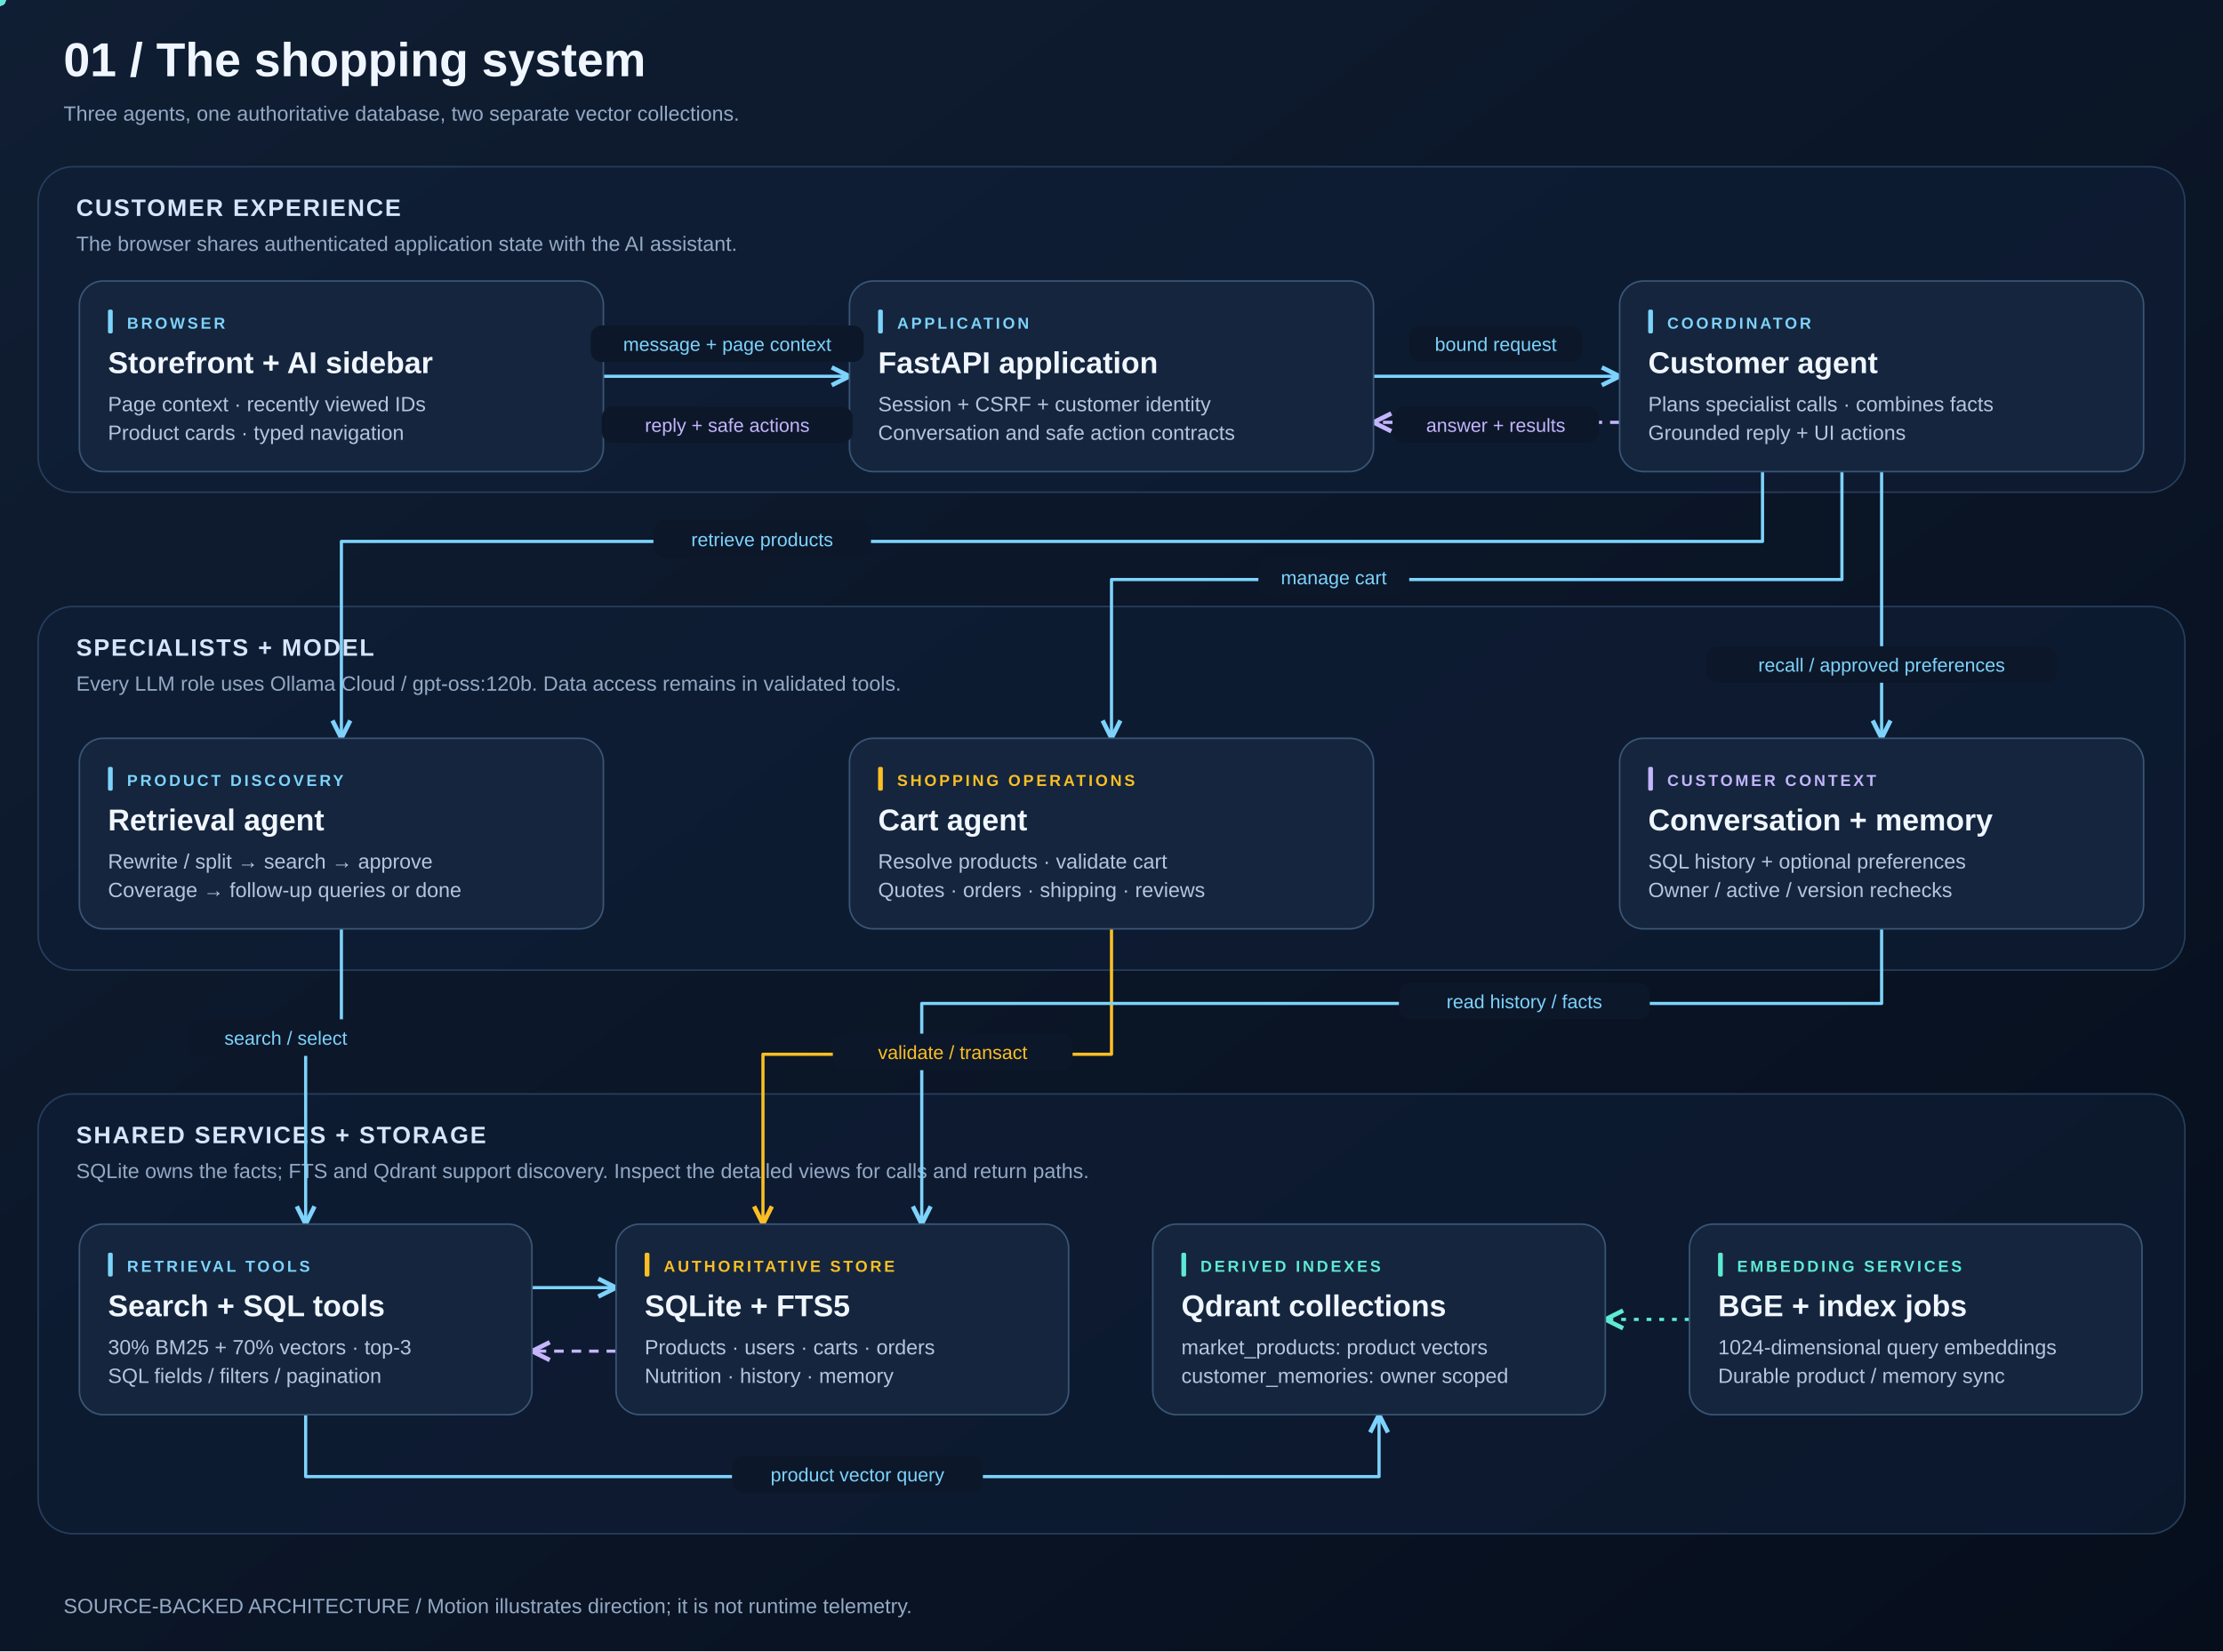
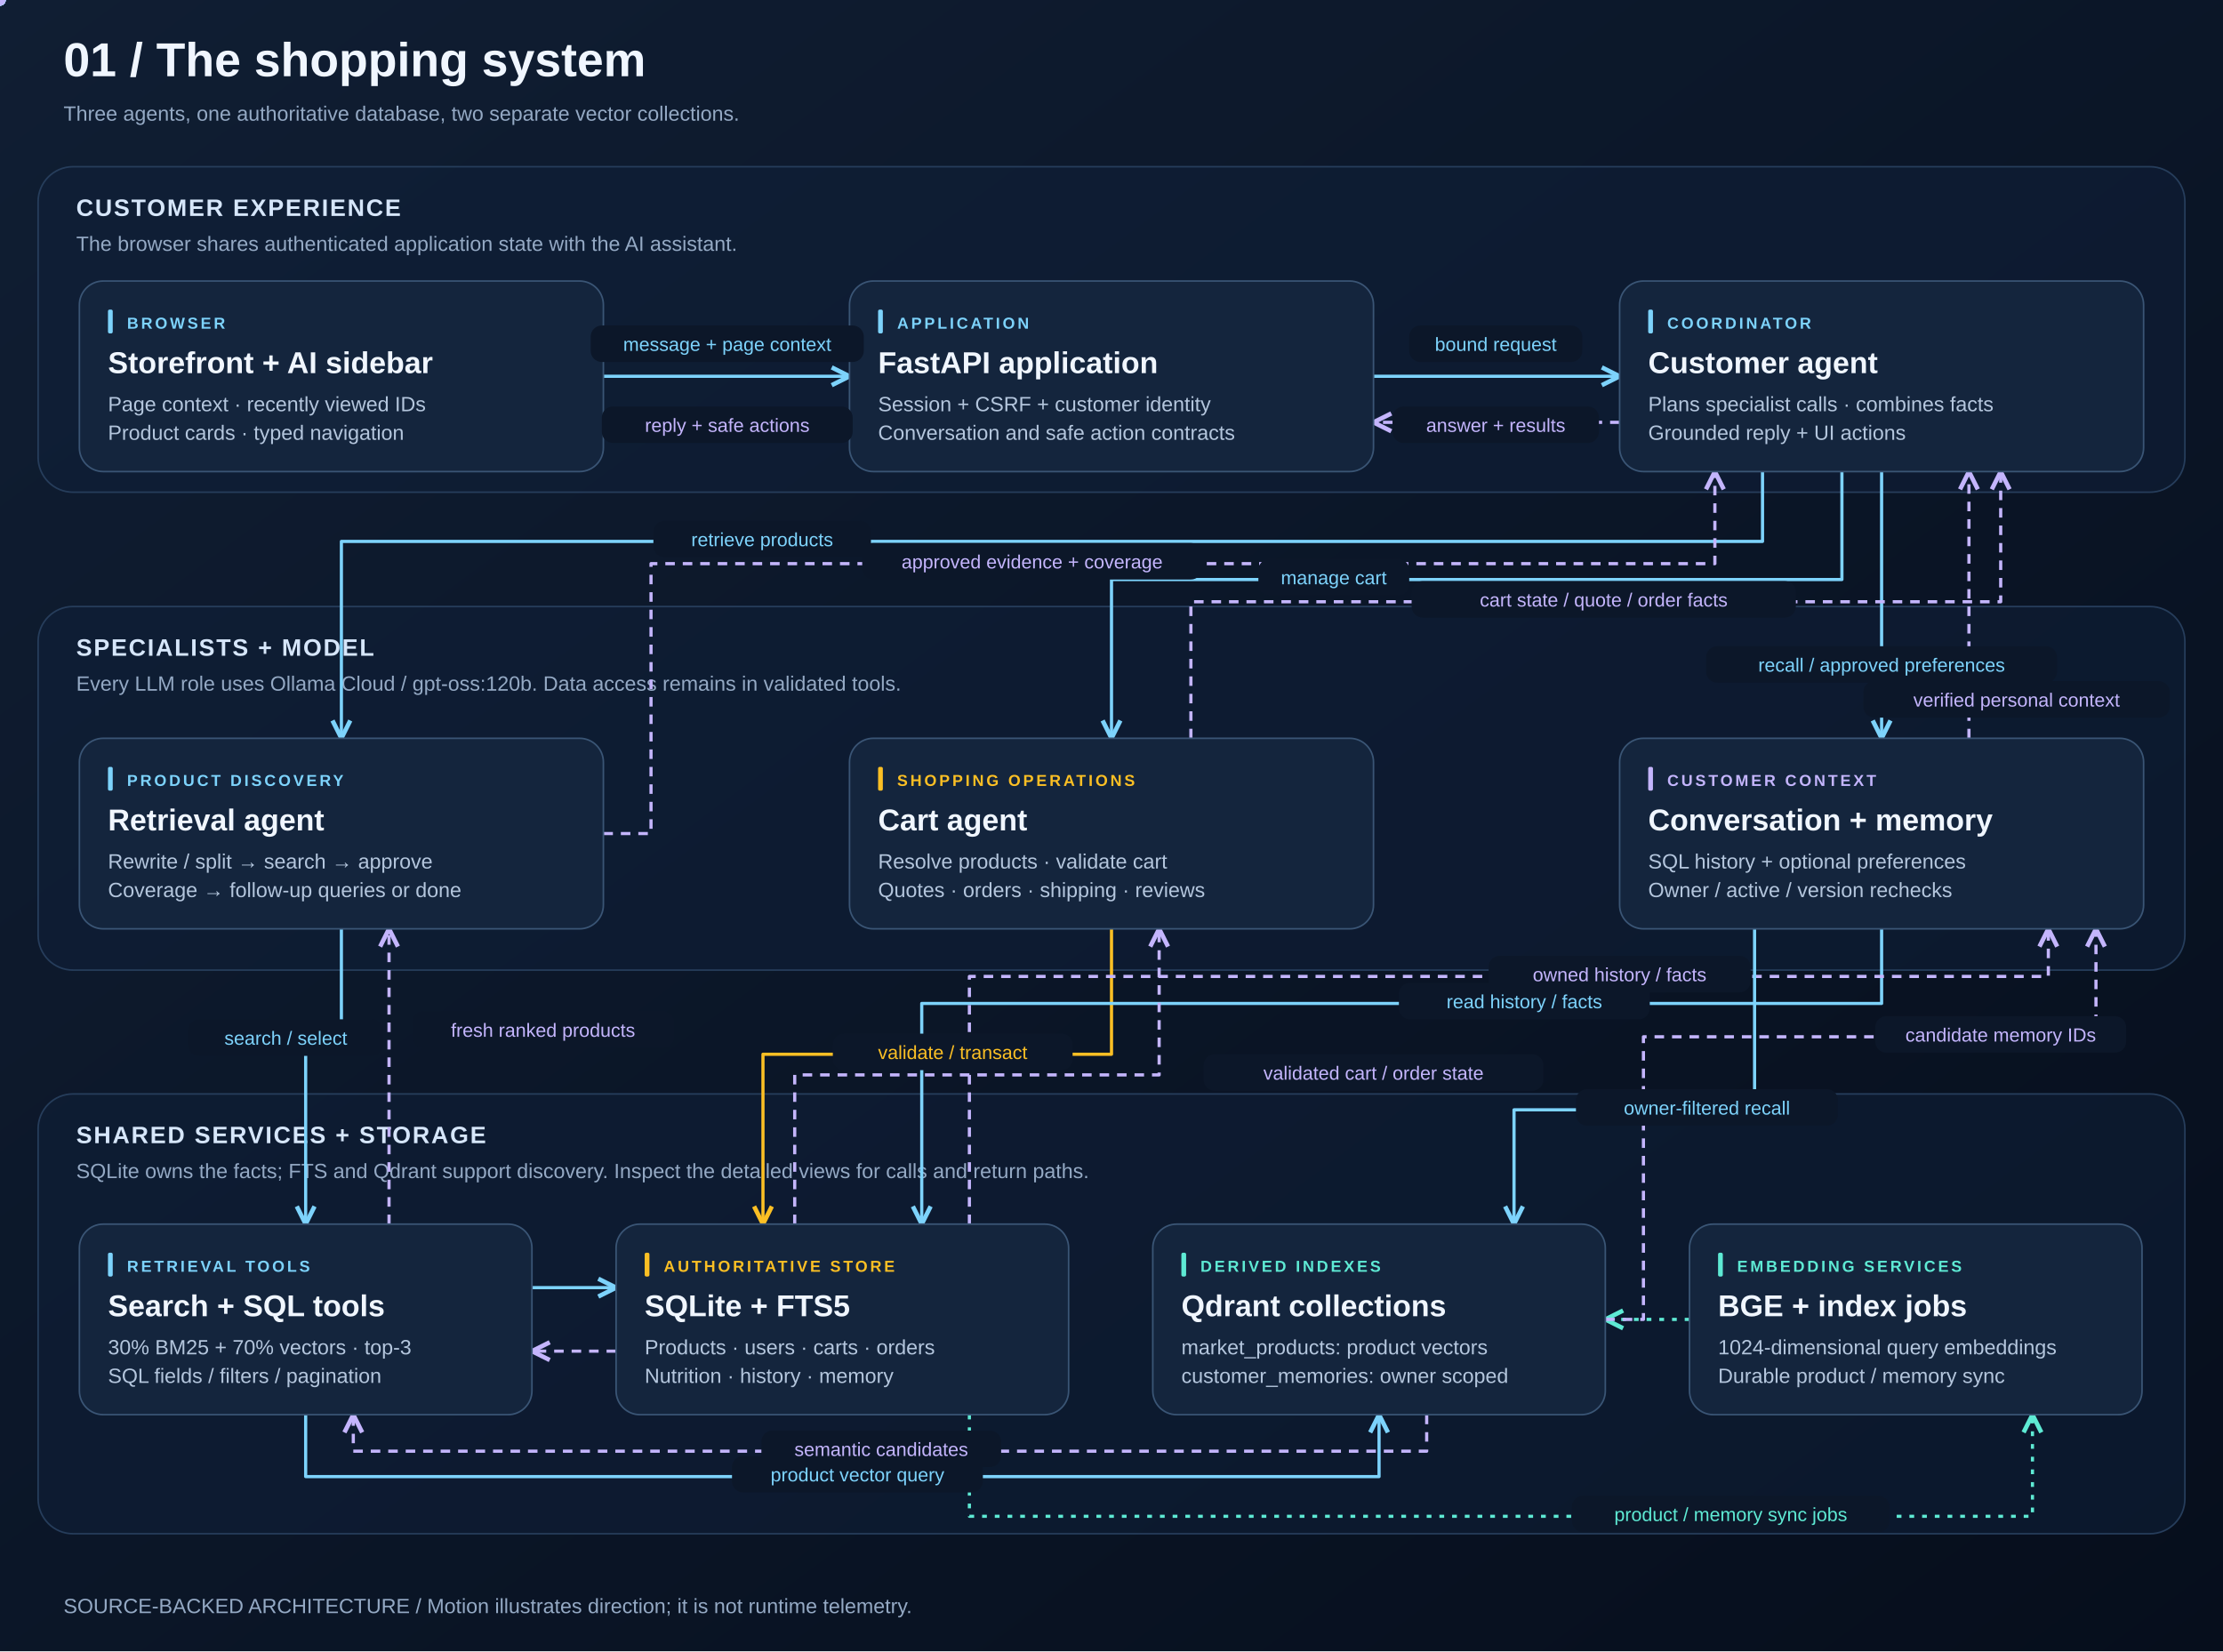
<svg xmlns="http://www.w3.org/2000/svg" viewBox="0 0 1400 1040" role="img" aria-labelledby="heading desc">
  <defs>
    <marker id="request" viewBox="0 0 10 10" refX="9" refY="5" markerWidth="7" markerHeight="7" orient="auto">
      <path d="M 1 1 L 9 5 L 1 9" fill="none" stroke="#7dd3fc" stroke-width="2" />
    </marker>
    <marker id="response" viewBox="0 0 10 10" refX="9" refY="5" markerWidth="7" markerHeight="7" orient="auto">
      <path d="M 1 1 L 9 5 L 1 9" fill="none" stroke="#c4b5fd" stroke-width="2" />
    </marker>
    <marker id="write" viewBox="0 0 10 10" refX="9" refY="5" markerWidth="7" markerHeight="7" orient="auto">
      <path d="M 1 1 L 9 5 L 1 9" fill="none" stroke="#fbbf24" stroke-width="2" />
    </marker>
    <marker id="sync" viewBox="0 0 10 10" refX="9" refY="5" markerWidth="7" markerHeight="7" orient="auto">
      <path d="M 1 1 L 9 5 L 1 9" fill="none" stroke="#5eead4" stroke-width="2" />
    </marker>
    <linearGradient id="bg" x2="1" y2="1">
      <stop stop-color="#101e33" />
      <stop offset="1" stop-color="#060e1c" />
    </linearGradient>
  </defs>
  <style>
text{font-family:system-ui,-apple-system,Arial,sans-serif}.heading{fill:#f0f6ff;font-size:30px;font-weight:700}.muted{fill:#94a9c4;font-size:13px}.lane{fill:#102039;fill-opacity:.55;stroke:#263d5b}.lane-title{fill:#d6e6fa;font-size:15px;font-weight:600;letter-spacing:1px}.card{fill:#14253d;stroke:#3a5575}.title{fill:#f0f6ff;font-size:19px;font-weight:650}.body{fill:#b4c6dd;font-size:13px}.tag{font-size:10px;font-weight:700;letter-spacing:1.6px}.node:hover .card,.node:focus .card{stroke:#e2e8f0;stroke-width:2}.flow{fill:none;stroke-width:2;stroke-linejoin:round}.response .flow{stroke-dasharray:6 5}.sync .flow{stroke-dasharray:3 5}.edge-label{font-size:12px}@media(prefers-reduced-motion:reduce){.signal{display:none}}
</style>
  <rect width="1400" height="1040" fill="url(#bg)" />
  <text class="heading" x="40" y="48">01 / The shopping system</text>
  <text class="muted" x="40" y="76">Three agents, one authoritative database, two separate vector collections.</text>
  <rect class="lane" x="24" y="105" width="1352" height="205" rx="22" />
  <text class="lane-title" x="48" y="136">CUSTOMER EXPERIENCE</text>
  <text class="muted" x="48" y="158">The browser shares authenticated application state with the AI assistant.</text>
  <rect class="lane" x="24" y="382" width="1352" height="229" rx="22" />
  <text class="lane-title" x="48" y="413">SPECIALISTS + MODEL</text>
  <text class="muted" x="48" y="435">Every LLM role uses Ollama Cloud / gpt-oss:120b. Data access remains in validated tools.</text>
  <rect class="lane" x="24" y="689" width="1352" height="277" rx="22" />
  <text class="lane-title" x="48" y="720">SHARED SERVICES + STORAGE</text>
  <text class="muted" x="48" y="742">SQLite owns the facts; FTS and Qdrant support discovery. Inspect the detailed views for calls and return paths.</text>
-   <g class="connection request">
+   <g class="connection request" data-from="browser" data-to="api" data-kind="request">
    <path class="flow" d="M 380 237 L 535 237" stroke="#7dd3fc" marker-end="url(#request)" />
    <circle class="signal" r="3.5" fill="#7dd3fc">
-       <animateMotion dur="3.5s" repeatCount="indefinite" path="M 380 237 L 535 237" />
-     </circle>
-   </g>
-   <g class="connection response">
+       <animateMotion dur="3.5s" begin="0s" repeatCount="indefinite" path="M 380 237 L 535 237" />
+     </circle>
+   </g>
+   <g class="connection response" data-from="api" data-to="browser" data-kind="response">
    <path class="flow" d="M 535 266 L 380 266" stroke="#c4b5fd" marker-end="url(#response)" />
    <circle class="signal" r="3.5" fill="#c4b5fd">
-       <animateMotion dur="3.5s" repeatCount="indefinite" path="M 535 266 L 380 266" />
-     </circle>
-   </g>
-   <g class="connection request">
+       <animateMotion dur="3.5s" begin="1.75s" repeatCount="indefinite" path="M 535 266 L 380 266" />
+     </circle>
+   </g>
+   <g class="connection request" data-from="api" data-to="customer" data-kind="request">
    <path class="flow" d="M 865 237 L 1020 237" stroke="#7dd3fc" marker-end="url(#request)" />
    <circle class="signal" r="3.5" fill="#7dd3fc">
-       <animateMotion dur="3.5s" repeatCount="indefinite" path="M 865 237 L 1020 237" />
-     </circle>
-   </g>
-   <g class="connection response">
+       <animateMotion dur="3.5s" begin="0s" repeatCount="indefinite" path="M 865 237 L 1020 237" />
+     </circle>
+   </g>
+   <g class="connection response" data-from="customer" data-to="api" data-kind="response">
    <path class="flow" d="M 1020 266 L 865 266" stroke="#c4b5fd" marker-end="url(#response)" />
    <circle class="signal" r="3.5" fill="#c4b5fd">
-       <animateMotion dur="3.5s" repeatCount="indefinite" path="M 1020 266 L 865 266" />
-     </circle>
-   </g>
-   <g class="connection request">
+       <animateMotion dur="3.5s" begin="1.75s" repeatCount="indefinite" path="M 1020 266 L 865 266" />
+     </circle>
+   </g>
+   <g class="connection request" data-from="customer" data-to="retrieval" data-kind="request">
    <path class="flow" d="M 1110 297 L 1110 341 L 215 341 L 215 465" stroke="#7dd3fc" marker-end="url(#request)" />
    <circle class="signal" r="3.5" fill="#7dd3fc">
-       <animateMotion dur="3.5s" repeatCount="indefinite" path="M 1110 297 L 1110 341 L 215 341 L 215 465" />
-     </circle>
-   </g>
-   <g class="connection request">
+       <animateMotion dur="3.5s" begin="0s" repeatCount="indefinite" path="M 1110 297 L 1110 341 L 215 341 L 215 465" />
+     </circle>
+   </g>
+   <g class="connection request" data-from="customer" data-to="cart" data-kind="request">
    <path class="flow" d="M 1160 297 L 1160 365 L 700 365 L 700 465" stroke="#7dd3fc" marker-end="url(#request)" />
    <circle class="signal" r="3.5" fill="#7dd3fc">
-       <animateMotion dur="3.5s" repeatCount="indefinite" path="M 1160 297 L 1160 365 L 700 365 L 700 465" />
-     </circle>
-   </g>
-   <g class="connection request">
+       <animateMotion dur="3.5s" begin="0s" repeatCount="indefinite" path="M 1160 297 L 1160 365 L 700 365 L 700 465" />
+     </circle>
+   </g>
+   <g class="connection request" data-from="customer" data-to="memory" data-kind="request">
    <path class="flow" d="M 1185 297 L 1185 465" stroke="#7dd3fc" marker-end="url(#request)" />
    <circle class="signal" r="3.5" fill="#7dd3fc">
-       <animateMotion dur="3.5s" repeatCount="indefinite" path="M 1185 297 L 1185 465" />
-     </circle>
-   </g>
-   <g class="connection request">
+       <animateMotion dur="3.5s" begin="0s" repeatCount="indefinite" path="M 1185 297 L 1185 465" />
+     </circle>
+   </g>
+   <g class="connection request" data-from="retrieval" data-to="search" data-kind="request">
    <path class="flow" d="M 215 585 L 215 644 L 192.5 644 L 192.5 771" stroke="#7dd3fc" marker-end="url(#request)" />
    <circle class="signal" r="3.5" fill="#7dd3fc">
-       <animateMotion dur="3.5s" repeatCount="indefinite" path="M 215 585 L 215 644 L 192.5 644 L 192.5 771" />
-     </circle>
-   </g>
-   <g class="connection write">
+       <animateMotion dur="3.5s" begin="0s" repeatCount="indefinite" path="M 215 585 L 215 644 L 192.5 644 L 192.5 771" />
+     </circle>
+   </g>
+   <g class="connection write" data-from="cart" data-to="sql" data-kind="write">
    <path class="flow" d="M 700 585 L 700 664 L 480.5 664 L 480.5 771" stroke="#fbbf24" marker-end="url(#write)" />
    <circle class="signal" r="3.5" fill="#fbbf24">
-       <animateMotion dur="3.5s" repeatCount="indefinite" path="M 700 585 L 700 664 L 480.5 664 L 480.5 771" />
-     </circle>
-   </g>
-   <g class="connection request">
+       <animateMotion dur="3.5s" begin="0s" repeatCount="indefinite" path="M 700 585 L 700 664 L 480.5 664 L 480.5 771" />
+     </circle>
+   </g>
+   <g class="connection request" data-from="memory" data-to="sql" data-kind="request">
    <path class="flow" d="M 1185 585 L 1185 632 L 580.5 632 L 580.5 771" stroke="#7dd3fc" marker-end="url(#request)" />
    <circle class="signal" r="3.5" fill="#7dd3fc">
-       <animateMotion dur="3.5s" repeatCount="indefinite" path="M 1185 585 L 1185 632 L 580.5 632 L 580.5 771" />
-     </circle>
-   </g>
-   <g class="connection request">
+       <animateMotion dur="3.5s" begin="0s" repeatCount="indefinite" path="M 1185 585 L 1185 632 L 580.5 632 L 580.5 771" />
+     </circle>
+   </g>
+   <g class="connection request" data-from="search" data-to="sql" data-kind="request">
    <path class="flow" d="M 335 811 L 388 811" stroke="#7dd3fc" marker-end="url(#request)" />
    <circle class="signal" r="3.5" fill="#7dd3fc">
-       <animateMotion dur="3.5s" repeatCount="indefinite" path="M 335 811 L 388 811" />
-     </circle>
-   </g>
-   <g class="connection response">
+       <animateMotion dur="3.5s" begin="0s" repeatCount="indefinite" path="M 335 811 L 388 811" />
+     </circle>
+   </g>
+   <g class="connection response" data-from="sql" data-to="search" data-kind="response">
    <path class="flow" d="M 388 851 L 335 851" stroke="#c4b5fd" marker-end="url(#response)" />
    <circle class="signal" r="3.5" fill="#c4b5fd">
-       <animateMotion dur="3.5s" repeatCount="indefinite" path="M 388 851 L 335 851" />
-     </circle>
-   </g>
-   <g class="connection request">
+       <animateMotion dur="3.5s" begin="1.75s" repeatCount="indefinite" path="M 388 851 L 335 851" />
+     </circle>
+   </g>
+   <g class="connection request" data-from="search" data-to="vectors" data-kind="request">
    <path class="flow" d="M 192.5 891 L 192.5 930 L 868.5 930 L 868.5 891" stroke="#7dd3fc" marker-end="url(#request)" />
    <circle class="signal" r="3.5" fill="#7dd3fc">
-       <animateMotion dur="3.5s" repeatCount="indefinite" path="M 192.5 891 L 192.5 930 L 868.5 930 L 868.5 891" />
-     </circle>
-   </g>
-   <g class="connection sync">
+       <animateMotion dur="3.5s" begin="0s" repeatCount="indefinite" path="M 192.5 891 L 192.5 930 L 868.5 930 L 868.5 891" />
+     </circle>
+   </g>
+   <g class="connection sync" data-from="indexing" data-to="vectors" data-kind="sync">
    <path class="flow" d="M 1064 831 L 1011 831" stroke="#5eead4" marker-end="url(#sync)" />
    <circle class="signal" r="3.5" fill="#5eead4">
-       <animateMotion dur="3.5s" repeatCount="indefinite" path="M 1064 831 L 1011 831" />
+       <animateMotion dur="3.5s" begin="0s" repeatCount="indefinite" path="M 1064 831 L 1011 831" />
+     </circle>
+   </g>
+   <g class="connection response" data-from="retrieval" data-to="customer" data-kind="response">
+     <path class="flow" d="M 380 525 L 410 525 L 410 355 L 1080 355 L 1080 297" stroke="#c4b5fd" marker-end="url(#response)" />
+     <circle class="signal" r="3.5" fill="#c4b5fd">
+       <animateMotion dur="3.5s" begin="1.75s" repeatCount="indefinite" path="M 380 525 L 410 525 L 410 355 L 1080 355 L 1080 297" />
+     </circle>
+   </g>
+   <g class="connection response" data-from="cart" data-to="customer" data-kind="response">
+     <path class="flow" d="M 750 465 L 750 379 L 1260 379 L 1260 297" stroke="#c4b5fd" marker-end="url(#response)" />
+     <circle class="signal" r="3.5" fill="#c4b5fd">
+       <animateMotion dur="3.5s" begin="1.75s" repeatCount="indefinite" path="M 750 465 L 750 379 L 1260 379 L 1260 297" />
+     </circle>
+   </g>
+   <g class="connection response" data-from="memory" data-to="customer" data-kind="response">
+     <path class="flow" d="M 1240 465 L 1240 297" stroke="#c4b5fd" marker-end="url(#response)" />
+     <circle class="signal" r="3.5" fill="#c4b5fd">
+       <animateMotion dur="3.5s" begin="1.75s" repeatCount="indefinite" path="M 1240 465 L 1240 297" />
+     </circle>
+   </g>
+   <g class="connection response" data-from="search" data-to="retrieval" data-kind="response">
+     <path class="flow" d="M 245 771 L 245 650 L 245 650 L 245 585" stroke="#c4b5fd" marker-end="url(#response)" />
+     <circle class="signal" r="3.5" fill="#c4b5fd">
+       <animateMotion dur="3.5s" begin="1.75s" repeatCount="indefinite" path="M 245 771 L 245 650 L 245 650 L 245 585" />
+     </circle>
+   </g>
+   <g class="connection response" data-from="sql" data-to="cart" data-kind="response">
+     <path class="flow" d="M 500.5 771 L 500.5 677 L 730 677 L 730 585" stroke="#c4b5fd" marker-end="url(#response)" />
+     <circle class="signal" r="3.5" fill="#c4b5fd">
+       <animateMotion dur="3.5s" begin="1.75s" repeatCount="indefinite" path="M 500.5 771 L 500.5 677 L 730 677 L 730 585" />
+     </circle>
+   </g>
+   <g class="connection response" data-from="sql" data-to="memory" data-kind="response">
+     <path class="flow" d="M 610.5 771 L 610.5 615 L 1290 615 L 1290 585" stroke="#c4b5fd" marker-end="url(#response)" />
+     <circle class="signal" r="3.5" fill="#c4b5fd">
+       <animateMotion dur="3.5s" begin="1.75s" repeatCount="indefinite" path="M 610.5 771 L 610.5 615 L 1290 615 L 1290 585" />
+     </circle>
+   </g>
+   <g class="connection response" data-from="vectors" data-to="search" data-kind="response">
+     <path class="flow" d="M 898.5 891 L 898.5 914 L 222.5 914 L 222.5 891" stroke="#c4b5fd" marker-end="url(#response)" />
+     <circle class="signal" r="3.5" fill="#c4b5fd">
+       <animateMotion dur="3.5s" begin="1.75s" repeatCount="indefinite" path="M 898.5 891 L 898.5 914 L 222.5 914 L 222.5 891" />
+     </circle>
+   </g>
+   <g class="connection sync" data-from="sql" data-to="indexing" data-kind="sync">
+     <path class="flow" d="M 610.5 891 L 610.5 955 L 1280 955 L 1280 891" stroke="#5eead4" marker-end="url(#sync)" />
+     <circle class="signal" r="3.5" fill="#5eead4">
+       <animateMotion dur="3.5s" begin="0s" repeatCount="indefinite" path="M 610.5 891 L 610.5 955 L 1280 955 L 1280 891" />
+     </circle>
+   </g>
+   <g class="connection request" data-from="memory" data-to="vectors" data-kind="request">
+     <path class="flow" d="M 1105 585 L 1105 699 L 953.5 699 L 953.5 771" stroke="#7dd3fc" marker-end="url(#request)" />
+     <circle class="signal" r="3.5" fill="#7dd3fc">
+       <animateMotion dur="3.5s" begin="0s" repeatCount="indefinite" path="M 1105 585 L 1105 699 L 953.5 699 L 953.5 771" />
+     </circle>
+   </g>
+   <g class="connection response" data-from="vectors" data-to="memory" data-kind="response">
+     <path class="flow" d="M 1011 831 L 1035 831 L 1035 653 L 1320 653 L 1320 585" stroke="#c4b5fd" marker-end="url(#response)" />
+     <circle class="signal" r="3.5" fill="#c4b5fd">
+       <animateMotion dur="3.5s" begin="1.75s" repeatCount="indefinite" path="M 1011 831 L 1035 831 L 1035 653 L 1320 653 L 1320 585" />
    </circle>
  </g>
  <g class="node" tabindex="0" role="button" aria-label="Storefront + AI sidebar" data-detail="Page context · recently viewed IDs Product cards · typed navigation">
    <rect class="card" x="50" y="177" width="330" height="120" rx="15" />
    <rect x="68" y="195" width="3" height="15" rx="1" fill="#7dd3fc" />
    <text class="tag" x="80" y="207" fill="#7dd3fc">BROWSER</text>
    <text class="title" x="68" y="235">Storefront + AI sidebar</text>
    <text class="body" x="68" y="259">Page context · recently viewed IDs</text>
    <text class="body" x="68" y="277">Product cards · typed navigation</text>
  </g>
  <g class="node" tabindex="0" role="button" aria-label="FastAPI application" data-detail="Session + CSRF + customer identity Conversation and safe action contracts">
    <rect class="card" x="535" y="177" width="330" height="120" rx="15" />
    <rect x="553" y="195" width="3" height="15" rx="1" fill="#7dd3fc" />
    <text class="tag" x="565" y="207" fill="#7dd3fc">APPLICATION</text>
    <text class="title" x="553" y="235">FastAPI application</text>
    <text class="body" x="553" y="259">Session + CSRF + customer identity</text>
    <text class="body" x="553" y="277">Conversation and safe action contracts</text>
  </g>
  <g class="node" tabindex="0" role="button" aria-label="Customer agent" data-detail="Plans specialist calls · combines facts Grounded reply + UI actions">
    <rect class="card" x="1020" y="177" width="330" height="120" rx="15" />
    <rect x="1038" y="195" width="3" height="15" rx="1" fill="#7dd3fc" />
    <text class="tag" x="1050" y="207" fill="#7dd3fc">COORDINATOR</text>
    <text class="title" x="1038" y="235">Customer agent</text>
    <text class="body" x="1038" y="259">Plans specialist calls · combines facts</text>
    <text class="body" x="1038" y="277">Grounded reply + UI actions</text>
  </g>
  <g class="node" tabindex="0" role="button" aria-label="Retrieval agent" data-detail="Rewrite / split → search → approve Coverage → follow-up queries or done">
    <rect class="card" x="50" y="465" width="330" height="120" rx="15" />
    <rect x="68" y="483" width="3" height="15" rx="1" fill="#7dd3fc" />
    <text class="tag" x="80" y="495" fill="#7dd3fc">PRODUCT DISCOVERY</text>
    <text class="title" x="68" y="523">Retrieval agent</text>
    <text class="body" x="68" y="547">Rewrite / split → search → approve</text>
    <text class="body" x="68" y="565">Coverage → follow-up queries or done</text>
  </g>
  <g class="node" tabindex="0" role="button" aria-label="Cart agent" data-detail="Resolve products · validate cart Quotes · orders · shipping · reviews">
    <rect class="card" x="535" y="465" width="330" height="120" rx="15" />
    <rect x="553" y="483" width="3" height="15" rx="1" fill="#fbbf24" />
    <text class="tag" x="565" y="495" fill="#fbbf24">SHOPPING OPERATIONS</text>
    <text class="title" x="553" y="523">Cart agent</text>
    <text class="body" x="553" y="547">Resolve products · validate cart</text>
    <text class="body" x="553" y="565">Quotes · orders · shipping · reviews</text>
  </g>
  <g class="node" tabindex="0" role="button" aria-label="Conversation + memory" data-detail="SQL history + optional preferences Owner / active / version rechecks">
    <rect class="card" x="1020" y="465" width="330" height="120" rx="15" />
    <rect x="1038" y="483" width="3" height="15" rx="1" fill="#c4b5fd" />
    <text class="tag" x="1050" y="495" fill="#c4b5fd">CUSTOMER CONTEXT</text>
    <text class="title" x="1038" y="523">Conversation + memory</text>
    <text class="body" x="1038" y="547">SQL history + optional preferences</text>
    <text class="body" x="1038" y="565">Owner / active / version rechecks</text>
  </g>
  <g class="node" tabindex="0" role="button" aria-label="Search + SQL tools" data-detail="30% BM25 + 70% vectors · top-3 SQL fields / filters / pagination">
    <rect class="card" x="50" y="771" width="285" height="120" rx="15" />
    <rect x="68" y="789" width="3" height="15" rx="1" fill="#7dd3fc" />
    <text class="tag" x="80" y="801" fill="#7dd3fc">RETRIEVAL TOOLS</text>
    <text class="title" x="68" y="829">Search + SQL tools</text>
    <text class="body" x="68" y="853">30% BM25 + 70% vectors · top-3</text>
    <text class="body" x="68" y="871">SQL fields / filters / pagination</text>
  </g>
  <g class="node" tabindex="0" role="button" aria-label="SQLite + FTS5" data-detail="Products · users · carts · orders Nutrition · history · memory">
    <rect class="card" x="388" y="771" width="285" height="120" rx="15" />
    <rect x="406" y="789" width="3" height="15" rx="1" fill="#fbbf24" />
    <text class="tag" x="418" y="801" fill="#fbbf24">AUTHORITATIVE STORE</text>
    <text class="title" x="406" y="829">SQLite + FTS5</text>
    <text class="body" x="406" y="853">Products · users · carts · orders</text>
    <text class="body" x="406" y="871">Nutrition · history · memory</text>
  </g>
  <g class="node" tabindex="0" role="button" aria-label="Qdrant collections" data-detail="market_products: product vectors customer_memories: owner scoped">
    <rect class="card" x="726" y="771" width="285" height="120" rx="15" />
    <rect x="744" y="789" width="3" height="15" rx="1" fill="#5eead4" />
    <text class="tag" x="756" y="801" fill="#5eead4">DERIVED INDEXES</text>
    <text class="title" x="744" y="829">Qdrant collections</text>
    <text class="body" x="744" y="853">market_products: product vectors</text>
    <text class="body" x="744" y="871">customer_memories: owner scoped</text>
  </g>
  <g class="node" tabindex="0" role="button" aria-label="BGE + index jobs" data-detail="1024-dimensional query embeddings Durable product / memory sync">
    <rect class="card" x="1064" y="771" width="285" height="120" rx="15" />
    <rect x="1082" y="789" width="3" height="15" rx="1" fill="#5eead4" />
    <text class="tag" x="1094" y="801" fill="#5eead4">EMBEDDING SERVICES</text>
    <text class="title" x="1082" y="829">BGE + index jobs</text>
    <text class="body" x="1082" y="853">1024-dimensional query embeddings</text>
    <text class="body" x="1082" y="871">Durable product / memory sync</text>
  </g>
  <g>
    <rect x="372.0" y="205" width="172" height="23" rx="7" fill="#0c1729" />
    <text class="edge-label" x="458" y="221" text-anchor="middle" fill="#7dd3fc">message + page context</text>
  </g>
  <g>
    <rect x="379.0" y="256" width="158" height="23" rx="7" fill="#0c1729" />
    <text class="edge-label" x="458" y="272" text-anchor="middle" fill="#c4b5fd">reply + safe actions</text>
  </g>
  <g>
    <rect x="887.5" y="205" width="109" height="23" rx="7" fill="#0c1729" />
    <text class="edge-label" x="942" y="221" text-anchor="middle" fill="#7dd3fc">bound request</text>
  </g>
  <g>
    <rect x="877.0" y="256" width="130" height="23" rx="7" fill="#0c1729" />
    <text class="edge-label" x="942" y="272" text-anchor="middle" fill="#c4b5fd">answer + results</text>
  </g>
  <g>
    <rect x="411.5" y="328" width="137" height="23" rx="7" fill="#0c1729" />
    <text class="edge-label" x="480" y="344" text-anchor="middle" fill="#7dd3fc">retrieve products</text>
  </g>
  <g>
    <rect x="792.5" y="352" width="95" height="23" rx="7" fill="#0c1729" />
    <text class="edge-label" x="840" y="368" text-anchor="middle" fill="#7dd3fc">manage cart</text>
  </g>
  <g>
    <rect x="1074.5" y="407" width="221" height="23" rx="7" fill="#0c1729" />
    <text class="edge-label" x="1185" y="423" text-anchor="middle" fill="#7dd3fc">recall / approved preferences</text>
  </g>
  <g>
    <rect x="118.5" y="642" width="123" height="23" rx="7" fill="#0c1729" />
    <text class="edge-label" x="180" y="658" text-anchor="middle" fill="#7dd3fc">search / select</text>
  </g>
  <g>
    <rect x="524.5" y="651" width="151" height="23" rx="7" fill="#0c1729" />
    <text class="edge-label" x="600" y="667" text-anchor="middle" fill="#fbbf24">validate / transact</text>
  </g>
  <g>
    <rect x="881.0" y="619" width="158" height="23" rx="7" fill="#0c1729" />
    <text class="edge-label" x="960" y="635" text-anchor="middle" fill="#7dd3fc">read history / facts</text>
  </g>
  <g>
    <rect x="461.0" y="917" width="158" height="23" rx="7" fill="#0c1729" />
    <text class="edge-label" x="540" y="933" text-anchor="middle" fill="#7dd3fc">product vector query</text>
  </g>
+   <g>
+     <rect x="543.0" y="342" width="214" height="23" rx="7" fill="#0c1729" />
+     <text class="edge-label" x="650" y="358" text-anchor="middle" fill="#c4b5fd">approved evidence + coverage</text>
+   </g>
+   <g>
+     <rect x="889.0" y="366" width="242" height="23" rx="7" fill="#0c1729" />
+     <text class="edge-label" x="1010" y="382" text-anchor="middle" fill="#c4b5fd">cart state / quote / order facts</text>
+   </g>
+   <g>
+     <rect x="1173.5" y="429" width="193" height="23" rx="7" fill="#0c1729" />
+     <text class="edge-label" x="1270" y="445" text-anchor="middle" fill="#c4b5fd">verified personal context</text>
+   </g>
+   <g>
+     <rect x="259.5" y="637" width="165" height="23" rx="7" fill="#0c1729" />
+     <text class="edge-label" x="342" y="653" text-anchor="middle" fill="#c4b5fd">fresh ranked products</text>
+   </g>
+   <g>
+     <rect x="758.0" y="664" width="214" height="23" rx="7" fill="#0c1729" />
+     <text class="edge-label" x="865" y="680" text-anchor="middle" fill="#c4b5fd">validated cart / order state</text>
+   </g>
+   <g>
+     <rect x="937.5" y="602" width="165" height="23" rx="7" fill="#0c1729" />
+     <text class="edge-label" x="1020" y="618" text-anchor="middle" fill="#c4b5fd">owned history / facts</text>
+   </g>
+   <g>
+     <rect x="479.5" y="901" width="151" height="23" rx="7" fill="#0c1729" />
+     <text class="edge-label" x="555" y="917" text-anchor="middle" fill="#c4b5fd">semantic candidates</text>
+   </g>
+   <g>
+     <rect x="990.0" y="942" width="200" height="23" rx="7" fill="#0c1729" />
+     <text class="edge-label" x="1090" y="958" text-anchor="middle" fill="#5eead4">product / memory sync jobs</text>
+   </g>
+   <g>
+     <rect x="992.5" y="686" width="165" height="23" rx="7" fill="#0c1729" />
+     <text class="edge-label" x="1075" y="702" text-anchor="middle" fill="#7dd3fc">owner-filtered recall</text>
+   </g>
+   <g>
+     <rect x="1181.0" y="640" width="158" height="23" rx="7" fill="#0c1729" />
+     <text class="edge-label" x="1260" y="656" text-anchor="middle" fill="#c4b5fd">candidate memory IDs</text>
+   </g>
  <text class="muted" x="40" y="1016">SOURCE-BACKED ARCHITECTURE  /  Motion illustrates direction; it is not runtime telemetry.</text>
</svg>
